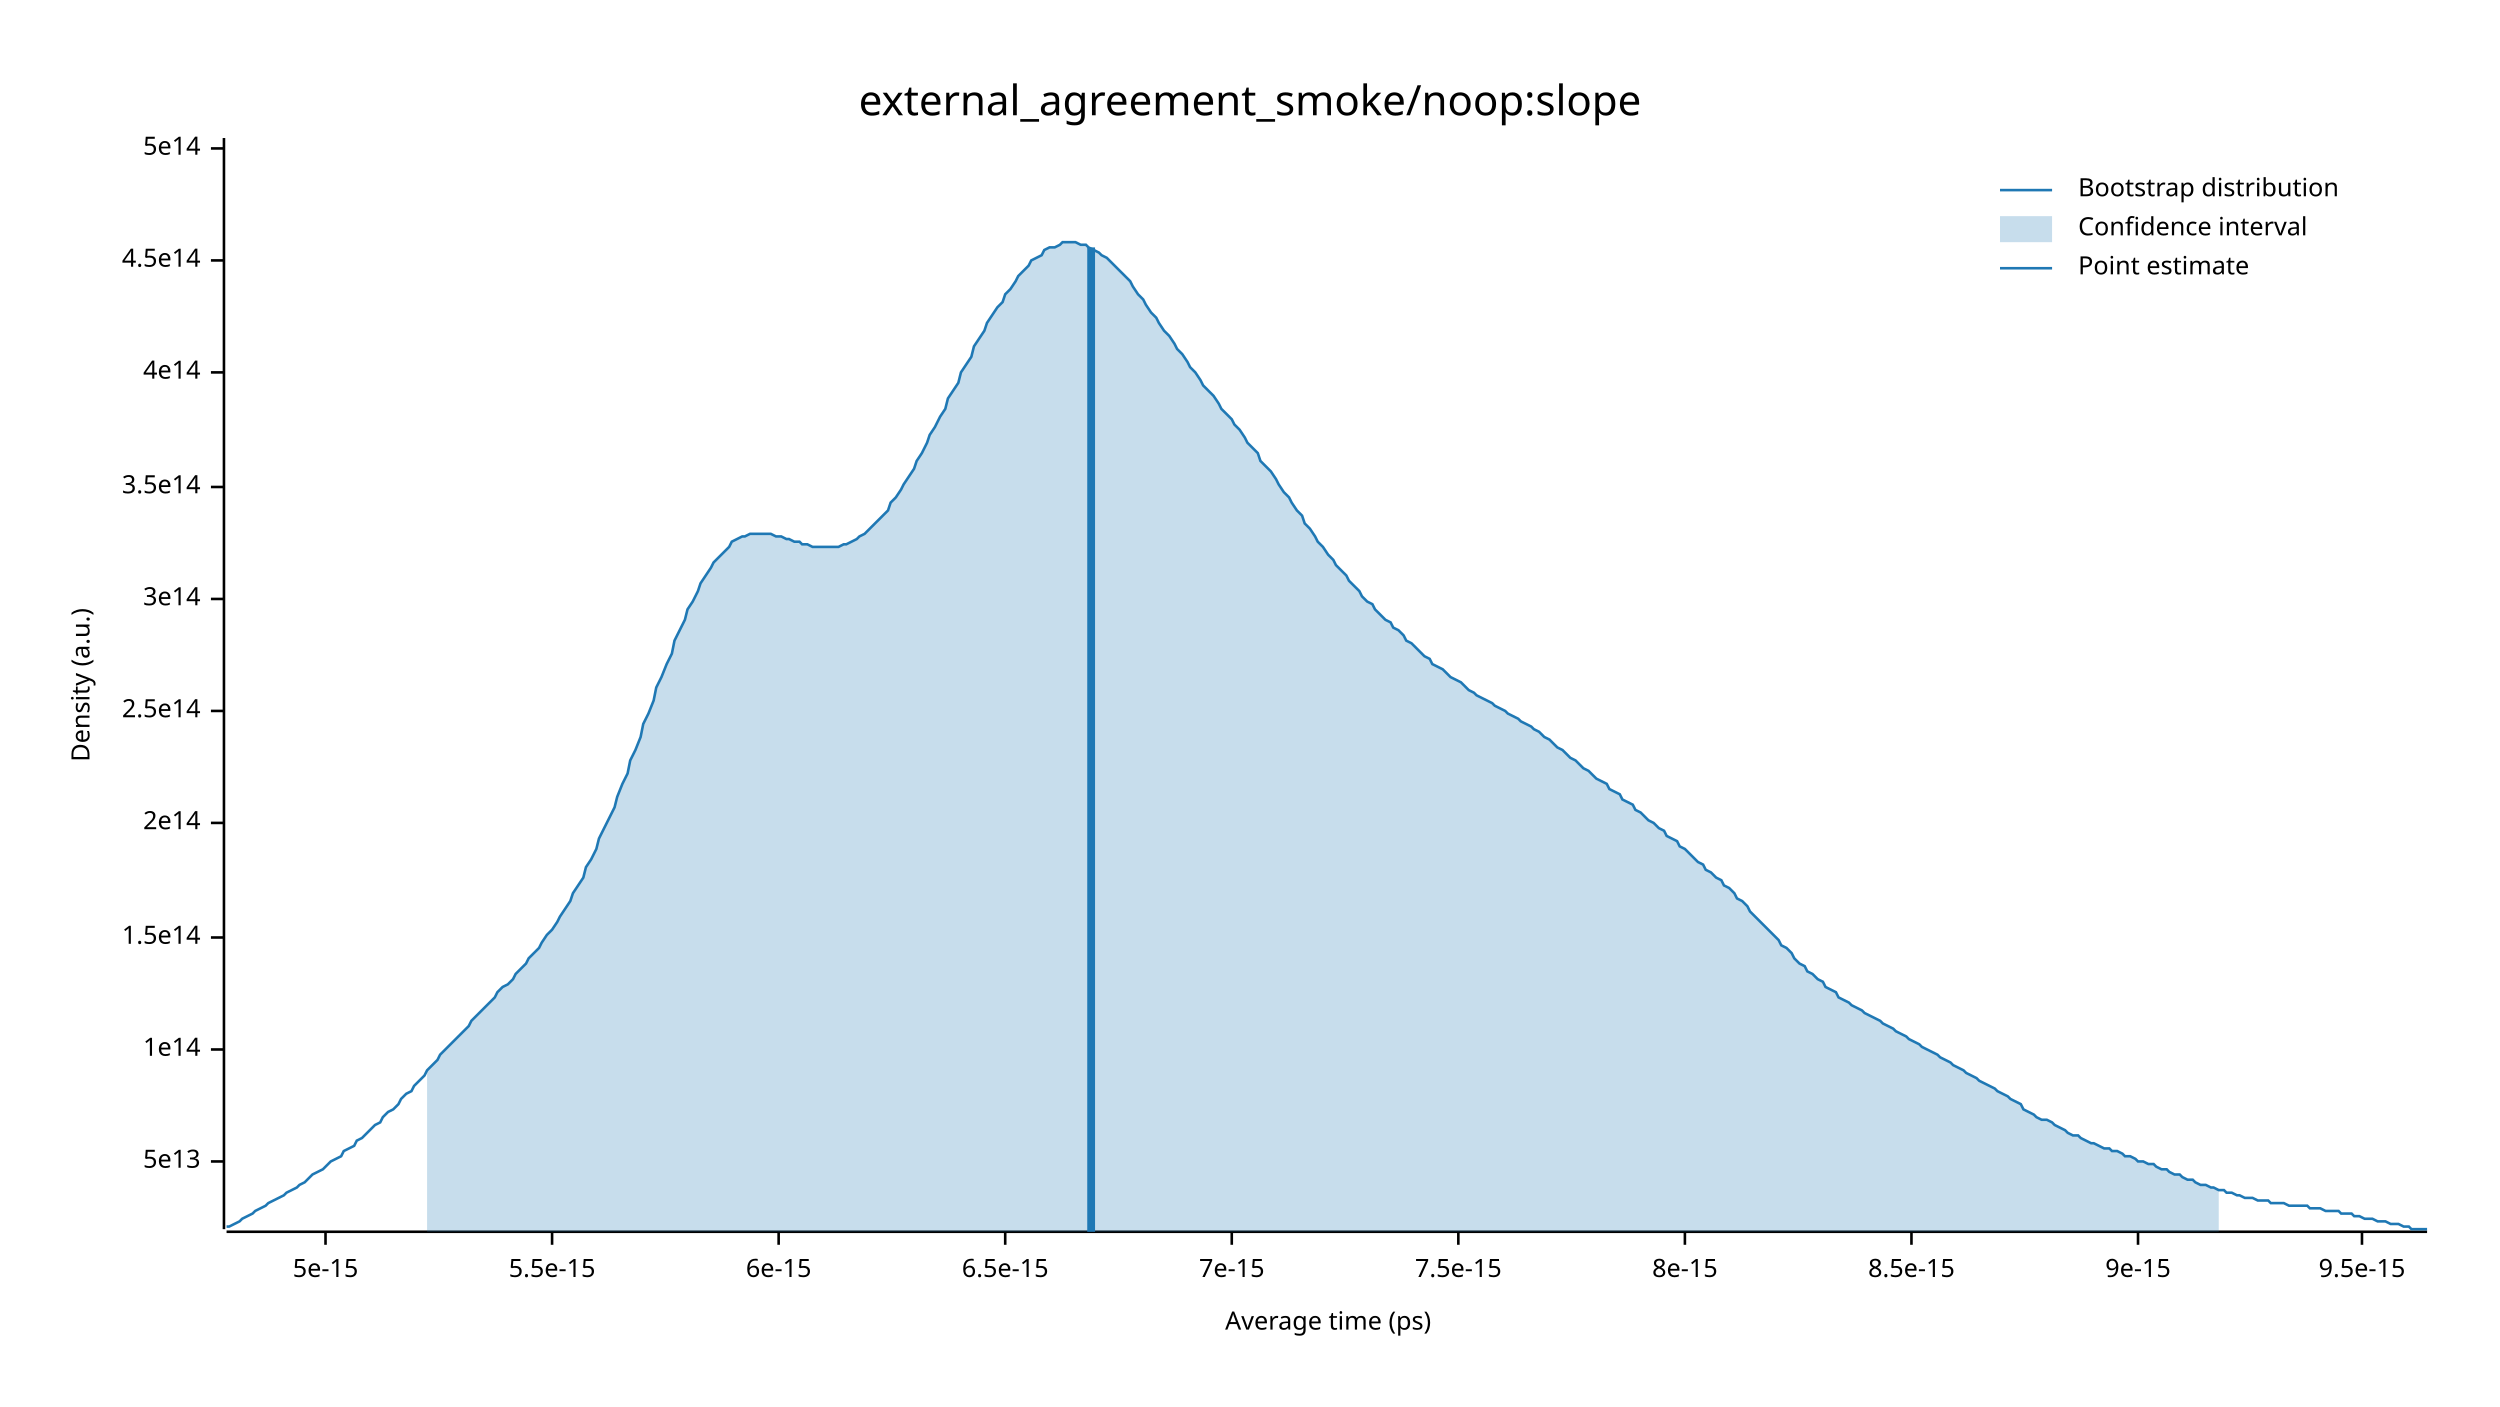
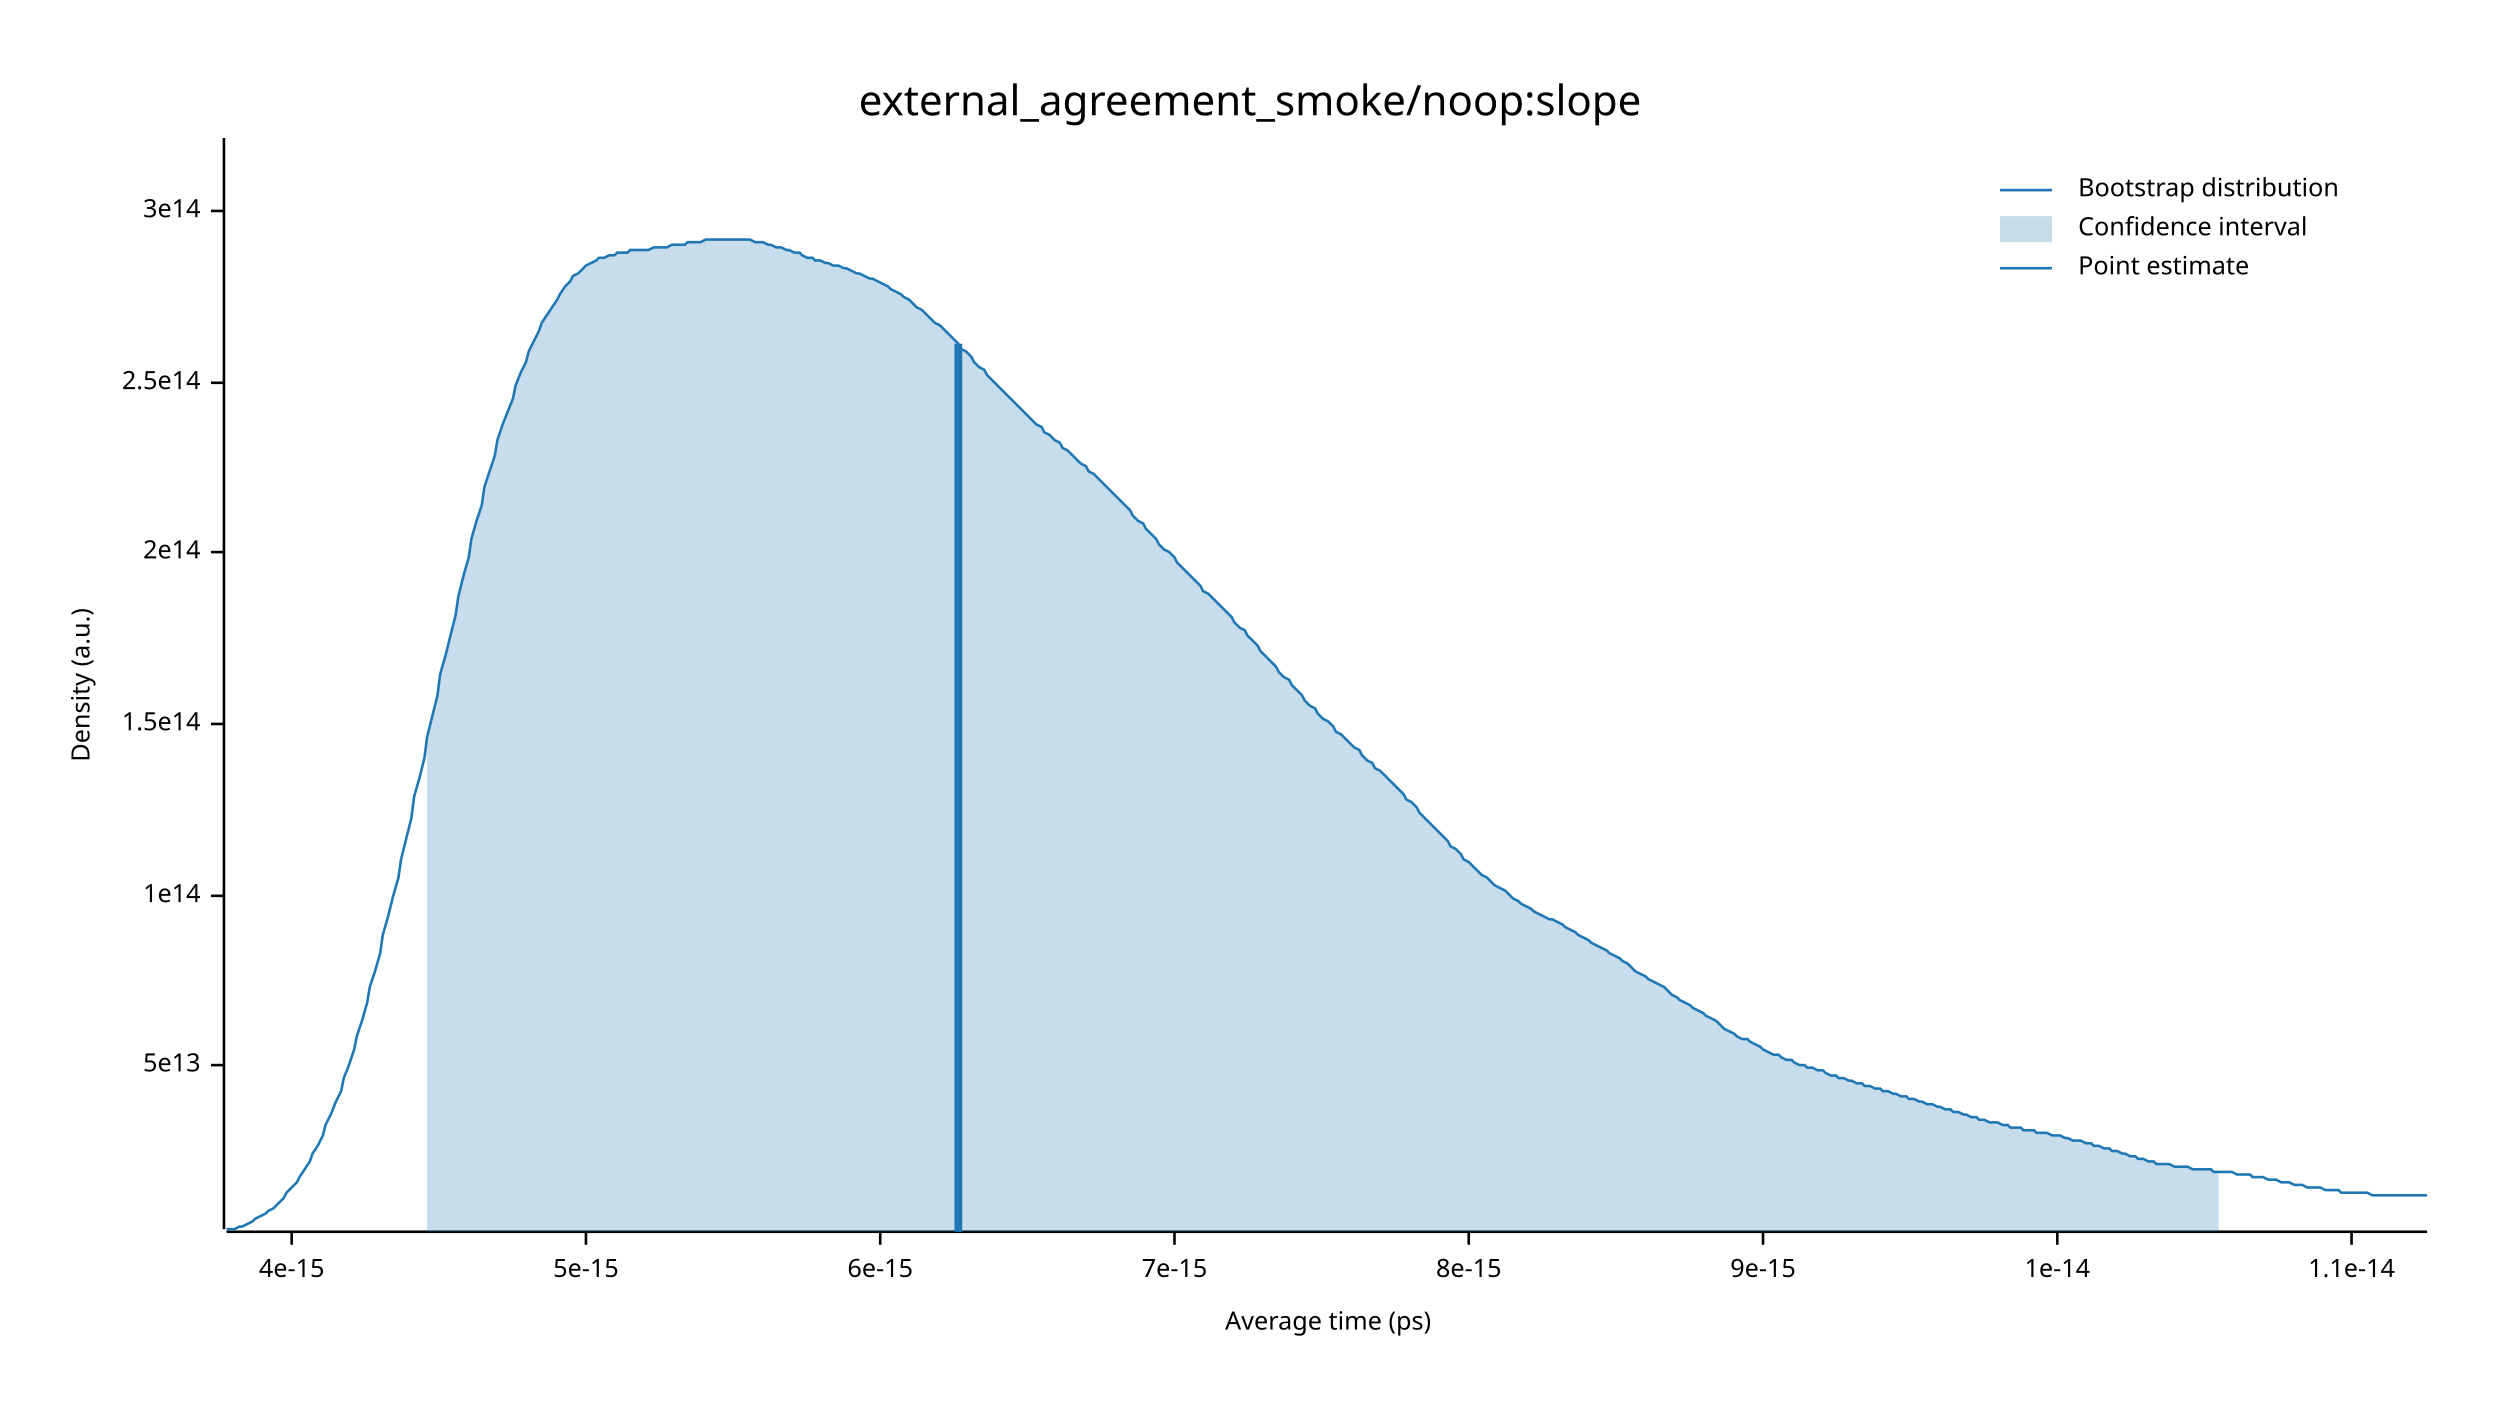
<svg xmlns="http://www.w3.org/2000/svg" width="960" height="540" viewBox="0 0 960 540">
  <text x="480" y="32" dy="0.76em" text-anchor="middle" font-family="sans-serif" font-size="16.129" opacity="1" fill="#000000">
external_agreement_smoke/noop:slope
</text>
  <text x="27" y="263" dy="0.76em" text-anchor="middle" font-family="sans-serif" font-size="9.677" opacity="1" fill="#000000" transform="rotate(270, 27, 263)">
Density (a.u.)
</text>
  <text x="510" y="513" dy="-0.5ex" text-anchor="middle" font-family="sans-serif" font-size="9.677" opacity="1" fill="#000000">
Average time (ps)
</text>
  <polyline fill="none" opacity="1" stroke="#000000" stroke-width="1" points="86,53 86,472 " />
-   <text x="77" y="446" dy="0.5ex" text-anchor="end" font-family="sans-serif" font-size="9.677" opacity="1" fill="#000000">
+   <text x="77" y="409" dy="0.5ex" text-anchor="end" font-family="sans-serif" font-size="9.677" opacity="1" fill="#000000">
5e13
</text>
-   <polyline fill="none" opacity="1" stroke="#000000" stroke-width="1" points="81,446 86,446 " />
-   <text x="77" y="403" dy="0.5ex" text-anchor="end" font-family="sans-serif" font-size="9.677" opacity="1" fill="#000000">
+   <polyline fill="none" opacity="1" stroke="#000000" stroke-width="1" points="81,409 86,409 " />
+   <text x="77" y="344" dy="0.5ex" text-anchor="end" font-family="sans-serif" font-size="9.677" opacity="1" fill="#000000">
1e14
</text>
-   <polyline fill="none" opacity="1" stroke="#000000" stroke-width="1" points="81,403 86,403 " />
-   <text x="77" y="360" dy="0.5ex" text-anchor="end" font-family="sans-serif" font-size="9.677" opacity="1" fill="#000000">
+   <polyline fill="none" opacity="1" stroke="#000000" stroke-width="1" points="81,344 86,344 " />
+   <text x="77" y="278" dy="0.5ex" text-anchor="end" font-family="sans-serif" font-size="9.677" opacity="1" fill="#000000">
1.5e14
</text>
-   <polyline fill="none" opacity="1" stroke="#000000" stroke-width="1" points="81,360 86,360 " />
-   <text x="77" y="316" dy="0.5ex" text-anchor="end" font-family="sans-serif" font-size="9.677" opacity="1" fill="#000000">
+   <polyline fill="none" opacity="1" stroke="#000000" stroke-width="1" points="81,278 86,278 " />
+   <text x="77" y="212" dy="0.5ex" text-anchor="end" font-family="sans-serif" font-size="9.677" opacity="1" fill="#000000">
2e14
</text>
-   <polyline fill="none" opacity="1" stroke="#000000" stroke-width="1" points="81,316 86,316 " />
-   <text x="77" y="273" dy="0.5ex" text-anchor="end" font-family="sans-serif" font-size="9.677" opacity="1" fill="#000000">
+   <polyline fill="none" opacity="1" stroke="#000000" stroke-width="1" points="81,212 86,212 " />
+   <text x="77" y="147" dy="0.5ex" text-anchor="end" font-family="sans-serif" font-size="9.677" opacity="1" fill="#000000">
2.5e14
</text>
-   <polyline fill="none" opacity="1" stroke="#000000" stroke-width="1" points="81,273 86,273 " />
-   <text x="77" y="230" dy="0.5ex" text-anchor="end" font-family="sans-serif" font-size="9.677" opacity="1" fill="#000000">
+   <polyline fill="none" opacity="1" stroke="#000000" stroke-width="1" points="81,147 86,147 " />
+   <text x="77" y="81" dy="0.5ex" text-anchor="end" font-family="sans-serif" font-size="9.677" opacity="1" fill="#000000">
3e14
</text>
-   <polyline fill="none" opacity="1" stroke="#000000" stroke-width="1" points="81,230 86,230 " />
-   <text x="77" y="187" dy="0.5ex" text-anchor="end" font-family="sans-serif" font-size="9.677" opacity="1" fill="#000000">
- 3.5e14
+   <polyline fill="none" opacity="1" stroke="#000000" stroke-width="1" points="81,81 86,81 " />
+   <polyline fill="none" opacity="1" stroke="#000000" stroke-width="1" points="87,473 932,473 " />
+   <text x="112" y="483" dy="0.76em" text-anchor="middle" font-family="sans-serif" font-size="9.677" opacity="1" fill="#000000">
+ 4e-15
</text>
-   <polyline fill="none" opacity="1" stroke="#000000" stroke-width="1" points="81,187 86,187 " />
-   <text x="77" y="143" dy="0.5ex" text-anchor="end" font-family="sans-serif" font-size="9.677" opacity="1" fill="#000000">
- 4e14
- </text>
-   <polyline fill="none" opacity="1" stroke="#000000" stroke-width="1" points="81,143 86,143 " />
-   <text x="77" y="100" dy="0.5ex" text-anchor="end" font-family="sans-serif" font-size="9.677" opacity="1" fill="#000000">
- 4.5e14
- </text>
-   <polyline fill="none" opacity="1" stroke="#000000" stroke-width="1" points="81,100 86,100 " />
-   <text x="77" y="57" dy="0.5ex" text-anchor="end" font-family="sans-serif" font-size="9.677" opacity="1" fill="#000000">
- 5e14
- </text>
-   <polyline fill="none" opacity="1" stroke="#000000" stroke-width="1" points="81,57 86,57 " />
-   <polyline fill="none" opacity="1" stroke="#000000" stroke-width="1" points="87,473 932,473 " />
-   <text x="125" y="483" dy="0.76em" text-anchor="middle" font-family="sans-serif" font-size="9.677" opacity="1" fill="#000000">
+   <polyline fill="none" opacity="1" stroke="#000000" stroke-width="1" points="112,473 112,478 " />
+   <text x="225" y="483" dy="0.76em" text-anchor="middle" font-family="sans-serif" font-size="9.677" opacity="1" fill="#000000">
5e-15
</text>
-   <polyline fill="none" opacity="1" stroke="#000000" stroke-width="1" points="125,473 125,478 " />
-   <text x="212" y="483" dy="0.76em" text-anchor="middle" font-family="sans-serif" font-size="9.677" opacity="1" fill="#000000">
- 5.5e-15
- </text>
-   <polyline fill="none" opacity="1" stroke="#000000" stroke-width="1" points="212,473 212,478 " />
-   <text x="299" y="483" dy="0.76em" text-anchor="middle" font-family="sans-serif" font-size="9.677" opacity="1" fill="#000000">
+   <polyline fill="none" opacity="1" stroke="#000000" stroke-width="1" points="225,473 225,478 " />
+   <text x="338" y="483" dy="0.76em" text-anchor="middle" font-family="sans-serif" font-size="9.677" opacity="1" fill="#000000">
6e-15
</text>
-   <polyline fill="none" opacity="1" stroke="#000000" stroke-width="1" points="299,473 299,478 " />
-   <text x="386" y="483" dy="0.76em" text-anchor="middle" font-family="sans-serif" font-size="9.677" opacity="1" fill="#000000">
- 6.5e-15
- </text>
-   <polyline fill="none" opacity="1" stroke="#000000" stroke-width="1" points="386,473 386,478 " />
-   <text x="473" y="483" dy="0.76em" text-anchor="middle" font-family="sans-serif" font-size="9.677" opacity="1" fill="#000000">
+   <polyline fill="none" opacity="1" stroke="#000000" stroke-width="1" points="338,473 338,478 " />
+   <text x="451" y="483" dy="0.76em" text-anchor="middle" font-family="sans-serif" font-size="9.677" opacity="1" fill="#000000">
7e-15
</text>
-   <polyline fill="none" opacity="1" stroke="#000000" stroke-width="1" points="473,473 473,478 " />
-   <text x="560" y="483" dy="0.76em" text-anchor="middle" font-family="sans-serif" font-size="9.677" opacity="1" fill="#000000">
- 7.5e-15
- </text>
-   <polyline fill="none" opacity="1" stroke="#000000" stroke-width="1" points="560,473 560,478 " />
-   <text x="647" y="483" dy="0.76em" text-anchor="middle" font-family="sans-serif" font-size="9.677" opacity="1" fill="#000000">
+   <polyline fill="none" opacity="1" stroke="#000000" stroke-width="1" points="451,473 451,478 " />
+   <text x="564" y="483" dy="0.76em" text-anchor="middle" font-family="sans-serif" font-size="9.677" opacity="1" fill="#000000">
8e-15
</text>
-   <polyline fill="none" opacity="1" stroke="#000000" stroke-width="1" points="647,473 647,478 " />
-   <text x="734" y="483" dy="0.76em" text-anchor="middle" font-family="sans-serif" font-size="9.677" opacity="1" fill="#000000">
- 8.5e-15
- </text>
-   <polyline fill="none" opacity="1" stroke="#000000" stroke-width="1" points="734,473 734,478 " />
-   <text x="821" y="483" dy="0.76em" text-anchor="middle" font-family="sans-serif" font-size="9.677" opacity="1" fill="#000000">
+   <polyline fill="none" opacity="1" stroke="#000000" stroke-width="1" points="564,473 564,478 " />
+   <text x="677" y="483" dy="0.76em" text-anchor="middle" font-family="sans-serif" font-size="9.677" opacity="1" fill="#000000">
9e-15
</text>
-   <polyline fill="none" opacity="1" stroke="#000000" stroke-width="1" points="821,473 821,478 " />
-   <text x="907" y="483" dy="0.76em" text-anchor="middle" font-family="sans-serif" font-size="9.677" opacity="1" fill="#000000">
- 9.5e-15
+   <polyline fill="none" opacity="1" stroke="#000000" stroke-width="1" points="677,473 677,478 " />
+   <text x="790" y="483" dy="0.76em" text-anchor="middle" font-family="sans-serif" font-size="9.677" opacity="1" fill="#000000">
+ 1e-14
</text>
-   <polyline fill="none" opacity="1" stroke="#000000" stroke-width="1" points="907,473 907,478 " />
-   <polyline fill="none" opacity="1" stroke="#1F78B4" stroke-width="1" points="87,471 88,471 90,470 92,469 93,468 95,467 97,466 98,465 100,464 102,463 103,462 105,461 107,460 109,459 110,458 112,457 114,456 115,455 117,454 119,452 120,451 122,450 124,449 125,448 127,446 129,445 131,444 132,442 134,441 136,440 137,438 139,437 141,435 142,434 144,432 146,431 147,429 149,427 151,426 153,424 154,422 156,420 158,419 159,417 161,415 163,413 164,411 166,409 168,407 169,405 171,403 173,401 175,399 176,398 178,396 180,394 181,392 183,390 185,388 186,387 188,385 190,383 191,381 193,379 195,378 197,376 198,374 200,372 202,370 203,368 205,366 207,364 208,362 210,359 212,357 214,354 215,352 217,349 219,346 220,343 222,340 224,337 225,333 227,330 229,326 230,322 232,318 234,314 236,310 237,306 239,301 241,297 242,292 244,288 246,283 247,278 249,274 251,269 252,264 254,260 256,255 258,251 259,246 261,242 263,238 264,234 266,231 268,227 269,224 271,221 273,218 274,216 276,214 278,212 280,210 281,208 283,207 285,206 286,206 288,205 290,205 291,205 293,205 295,205 296,205 298,206 300,206 302,207 303,207 305,208 307,208 308,209 310,209 312,210 313,210 315,210 317,210 318,210 320,210 322,210 324,209 325,209 327,208 329,207 330,206 332,205 334,203 335,202 337,200 339,198 341,196 342,193 344,191 346,188 347,186 349,183 351,180 352,177 354,174 356,170 357,167 359,164 361,160 363,157 364,153 366,150 368,147 369,143 371,140 373,137 374,133 376,130 378,127 379,124 381,121 383,118 385,116 386,113 388,111 390,108 391,106 393,104 395,102 396,100 398,99 400,98 401,96 403,95 405,95 407,94 408,93 410,93 412,93 413,93 415,94 417,94 418,95 420,96 422,97 423,98 425,99 427,101 429,103 430,104 432,106 434,108 435,110 437,113 439,115 440,117 442,120 444,122 445,124 447,127 449,129 451,132 452,134 454,136 456,139 457,141 459,143 461,146 462,148 464,150 466,152 468,155 469,157 471,159 473,161 474,163 476,165 478,168 479,170 481,172 483,174 484,177 486,179 488,181 490,184 491,186 493,189 495,191 496,193 498,196 500,198 501,201 503,203 505,206 506,208 508,210 510,213 512,215 513,217 515,219 517,221 518,223 520,225 522,227 523,229 525,231 527,232 528,234 530,236 532,238 534,239 535,241 537,242 539,244 540,246 542,247 544,249 545,250 547,252 549,253 550,255 552,256 554,257 556,259 557,260 559,261 561,262 562,263 564,265 566,266 567,267 569,268 571,269 573,270 574,271 576,272 578,273 579,274 581,275 583,276 584,277 586,278 588,279 589,280 591,281 593,283 595,284 596,285 598,287 600,288 601,289 603,291 605,292 606,293 608,295 610,296 611,297 613,299 615,300 617,301 618,303 620,304 622,305 623,307 625,308 627,309 628,311 630,312 632,314 633,315 635,316 637,318 639,319 640,321 642,322 644,323 645,325 647,326 649,328 650,329 652,331 654,332 655,334 657,335 659,337 661,338 662,340 664,341 666,343 667,345 669,346 671,348 672,350 674,352 676,354 677,355 679,357 681,359 683,361 684,363 686,364 688,366 689,368 691,370 693,371 694,373 696,374 698,376 700,377 701,379 703,380 705,381 706,383 708,384 710,385 711,386 713,387 715,388 716,389 718,390 720,391 722,392 723,393 725,394 727,395 728,396 730,397 732,398 733,399 735,400 737,401 738,402 740,403 742,404 744,405 745,406 747,407 749,408 750,409 752,410 754,411 755,412 757,413 759,414 760,415 762,416 764,417 766,418 767,419 769,420 771,421 772,422 774,423 776,424 777,426 779,427 781,428 782,429 784,430 786,430 788,431 789,432 791,433 793,434 794,435 796,436 798,436 799,437 801,438 803,439 804,439 806,440 808,441 810,441 811,442 813,442 815,443 816,444 818,444 820,445 821,446 823,446 825,447 827,447 828,448 830,449 832,449 833,450 835,451 837,451 838,452 840,453 842,453 843,454 845,455 847,455 849,456 850,456 852,457 854,457 855,458 857,458 859,459 860,459 862,460 864,460 865,460 867,461 869,461 871,461 872,462 874,462 876,462 877,462 879,463 881,463 882,463 884,463 886,463 887,464 889,464 891,464 893,465 894,465 896,465 898,465 899,466 901,466 903,466 904,467 906,467 908,468 909,468 911,468 913,469 915,469 916,469 918,470 920,470 921,470 923,471 925,471 926,472 928,472 930,472 932,472 " />
-   <polygon opacity="0.25" fill="#1F78B4" points="164,411 166,409 168,407 169,405 171,403 173,401 175,399 176,398 178,396 180,394 181,392 183,390 185,388 186,387 188,385 190,383 191,381 193,379 195,378 197,376 198,374 200,372 202,370 203,368 205,366 207,364 208,362 210,359 212,357 214,354 215,352 217,349 219,346 220,343 222,340 224,337 225,333 227,330 229,326 230,322 232,318 234,314 236,310 237,306 239,301 241,297 242,292 244,288 246,283 247,278 249,274 251,269 252,264 254,260 256,255 258,251 259,246 261,242 263,238 264,234 266,231 268,227 269,224 271,221 273,218 274,216 276,214 278,212 280,210 281,208 283,207 285,206 286,206 288,205 290,205 291,205 293,205 295,205 296,205 298,206 300,206 302,207 303,207 305,208 307,208 308,209 310,209 312,210 313,210 315,210 317,210 318,210 320,210 322,210 324,209 325,209 327,208 329,207 330,206 332,205 334,203 335,202 337,200 339,198 341,196 342,193 344,191 346,188 347,186 349,183 351,180 352,177 354,174 356,170 357,167 359,164 361,160 363,157 364,153 366,150 368,147 369,143 371,140 373,137 374,133 376,130 378,127 379,124 381,121 383,118 385,116 386,113 388,111 390,108 391,106 393,104 395,102 396,100 398,99 400,98 401,96 403,95 405,95 407,94 408,93 410,93 412,93 413,93 415,94 417,94 418,95 420,96 422,97 423,98 425,99 427,101 429,103 430,104 432,106 434,108 435,110 437,113 439,115 440,117 442,120 444,122 445,124 447,127 449,129 451,132 452,134 454,136 456,139 457,141 459,143 461,146 462,148 464,150 466,152 468,155 469,157 471,159 473,161 474,163 476,165 478,168 479,170 481,172 483,174 484,177 486,179 488,181 490,184 491,186 493,189 495,191 496,193 498,196 500,198 501,201 503,203 505,206 506,208 508,210 510,213 512,215 513,217 515,219 517,221 518,223 520,225 522,227 523,229 525,231 527,232 528,234 530,236 532,238 534,239 535,241 537,242 539,244 540,246 542,247 544,249 545,250 547,252 549,253 550,255 552,256 554,257 556,259 557,260 559,261 561,262 562,263 564,265 566,266 567,267 569,268 571,269 573,270 574,271 576,272 578,273 579,274 581,275 583,276 584,277 586,278 588,279 589,280 591,281 593,283 595,284 596,285 598,287 600,288 601,289 603,291 605,292 606,293 608,295 610,296 611,297 613,299 615,300 617,301 618,303 620,304 622,305 623,307 625,308 627,309 628,311 630,312 632,314 633,315 635,316 637,318 639,319 640,321 642,322 644,323 645,325 647,326 649,328 650,329 652,331 654,332 655,334 657,335 659,337 661,338 662,340 664,341 666,343 667,345 669,346 671,348 672,350 674,352 676,354 677,355 679,357 681,359 683,361 684,363 686,364 688,366 689,368 691,370 693,371 694,373 696,374 698,376 700,377 701,379 703,380 705,381 706,383 708,384 710,385 711,386 713,387 715,388 716,389 718,390 720,391 722,392 723,393 725,394 727,395 728,396 730,397 732,398 733,399 735,400 737,401 738,402 740,403 742,404 744,405 745,406 747,407 749,408 750,409 752,410 754,411 755,412 757,413 759,414 760,415 762,416 764,417 766,418 767,419 769,420 771,421 772,422 774,423 776,424 777,426 779,427 781,428 782,429 784,430 786,430 788,431 789,432 791,433 793,434 794,435 796,436 798,436 799,437 801,438 803,439 804,439 806,440 808,441 810,441 811,442 813,442 815,443 816,444 818,444 820,445 821,446 823,446 825,447 827,447 828,448 830,449 832,449 833,450 835,451 837,451 838,452 840,453 842,453 843,454 845,455 847,455 849,456 850,456 852,457 852,473 164,473 " />
-   <polyline fill="none" opacity="1" stroke="#1F78B4" stroke-width="3" points="419,473 419,95 " />
+   <polyline fill="none" opacity="1" stroke="#000000" stroke-width="1" points="790,473 790,478 " />
+   <text x="903" y="483" dy="0.76em" text-anchor="middle" font-family="sans-serif" font-size="9.677" opacity="1" fill="#000000">
+ 1.1e-14
+ </text>
+   <polyline fill="none" opacity="1" stroke="#000000" stroke-width="1" points="903,473 903,478 " />
+   <polyline fill="none" opacity="1" stroke="#1F78B4" stroke-width="1" points="87,472 88,472 90,472 92,471 93,471 95,470 97,469 98,468 100,467 102,466 103,465 105,464 107,462 109,460 110,458 112,456 114,454 115,452 117,449 119,446 120,443 122,440 124,436 125,432 127,428 129,423 131,419 132,414 134,409 136,403 137,398 139,392 141,385 142,379 144,373 146,366 147,359 149,352 151,344 153,337 154,330 156,322 158,314 159,306 161,299 163,291 164,283 166,275 168,267 169,259 171,252 173,244 175,236 176,229 178,221 180,214 181,207 183,200 185,194 186,187 188,181 190,175 191,169 193,163 195,158 197,153 198,148 200,143 202,139 203,135 205,131 207,127 208,124 210,121 212,118 214,115 215,113 217,110 219,108 220,106 222,105 224,103 225,102 227,101 229,100 230,99 232,99 234,98 236,98 237,97 239,97 241,97 242,96 244,96 246,96 247,96 249,96 251,95 252,95 254,95 256,95 258,94 259,94 261,94 263,94 264,93 266,93 268,93 269,93 271,92 273,92 274,92 276,92 278,92 280,92 281,92 283,92 285,92 286,92 288,92 290,93 291,93 293,93 295,94 296,94 298,95 300,95 302,96 303,96 305,97 307,97 308,98 310,99 312,99 313,100 315,100 317,101 318,101 320,102 322,102 324,103 325,103 327,104 329,105 330,105 332,106 334,107 335,107 337,108 339,109 341,110 342,111 344,112 346,113 347,114 349,115 351,117 352,118 354,119 356,121 357,122 359,124 361,125 363,127 364,128 366,130 368,132 369,134 371,135 373,137 374,139 376,141 378,142 379,144 381,146 383,148 385,150 386,151 388,153 390,155 391,156 393,158 395,160 396,161 398,163 400,164 401,166 403,167 405,169 407,170 408,172 410,173 412,175 413,176 415,178 417,179 418,181 420,182 422,184 423,185 425,187 427,189 429,191 430,192 432,194 434,196 435,198 437,200 439,201 440,203 442,205 444,207 445,209 447,211 449,212 451,214 452,216 454,218 456,220 457,221 459,223 461,225 462,227 464,228 466,230 468,232 469,233 471,235 473,237 474,239 476,241 478,242 479,244 481,246 483,248 484,250 486,252 488,254 490,256 491,258 493,260 495,261 496,263 498,265 500,267 501,269 503,271 505,272 506,274 508,276 510,277 512,279 513,281 515,282 517,284 518,285 520,287 522,288 523,290 525,292 527,293 528,295 530,296 532,298 534,300 535,301 537,303 539,305 540,307 542,308 544,310 545,312 547,314 549,316 550,317 552,319 554,321 556,323 557,325 559,326 561,328 562,330 564,331 566,333 567,334 569,336 571,337 573,339 574,340 576,341 578,342 579,343 581,345 583,346 584,347 586,348 588,349 589,350 591,351 593,352 595,353 596,353 598,354 600,355 601,356 603,357 605,358 606,359 608,360 610,361 611,362 613,363 615,364 617,365 618,366 620,367 622,368 623,369 625,370 627,372 628,373 630,374 632,375 633,376 635,377 637,378 639,379 640,380 642,382 644,383 645,384 647,385 649,386 650,387 652,388 654,389 655,390 657,391 659,392 661,394 662,395 664,396 666,397 667,398 669,399 671,399 672,400 674,401 676,402 677,403 679,404 681,405 683,405 684,406 686,407 688,407 689,408 691,409 693,409 694,410 696,410 698,411 700,411 701,412 703,413 705,413 706,414 708,414 710,415 711,415 713,416 715,416 716,417 718,417 720,418 722,418 723,419 725,419 727,420 728,420 730,421 732,421 733,422 735,422 737,423 738,423 740,424 742,424 744,425 745,425 747,426 749,426 750,427 752,427 754,428 755,428 757,429 759,429 760,430 762,430 764,431 766,431 767,431 769,432 771,432 772,433 774,433 776,433 777,434 779,434 781,434 782,435 784,435 786,435 788,436 789,436 791,436 793,437 794,437 796,438 798,438 799,438 801,439 803,439 804,440 806,440 808,441 810,441 811,442 813,442 815,443 816,443 818,444 820,444 821,445 823,445 825,446 827,446 828,447 830,447 832,447 833,447 835,448 837,448 838,448 840,448 842,449 843,449 845,449 847,449 849,449 850,450 852,450 854,450 855,450 857,450 859,451 860,451 862,451 864,451 865,452 867,452 869,452 871,453 872,453 874,453 876,454 877,454 879,454 881,455 882,455 884,455 886,456 887,456 889,456 891,456 893,457 894,457 896,457 898,457 899,458 901,458 903,458 904,458 906,458 908,458 909,458 911,459 913,459 915,459 916,459 918,459 920,459 921,459 923,459 925,459 926,459 928,459 930,459 932,459 " />
+   <polygon opacity="0.25" fill="#1F78B4" points="164,283 166,275 168,267 169,259 171,252 173,244 175,236 176,229 178,221 180,214 181,207 183,200 185,194 186,187 188,181 190,175 191,169 193,163 195,158 197,153 198,148 200,143 202,139 203,135 205,131 207,127 208,124 210,121 212,118 214,115 215,113 217,110 219,108 220,106 222,105 224,103 225,102 227,101 229,100 230,99 232,99 234,98 236,98 237,97 239,97 241,97 242,96 244,96 246,96 247,96 249,96 251,95 252,95 254,95 256,95 258,94 259,94 261,94 263,94 264,93 266,93 268,93 269,93 271,92 273,92 274,92 276,92 278,92 280,92 281,92 283,92 285,92 286,92 288,92 290,93 291,93 293,93 295,94 296,94 298,95 300,95 302,96 303,96 305,97 307,97 308,98 310,99 312,99 313,100 315,100 317,101 318,101 320,102 322,102 324,103 325,103 327,104 329,105 330,105 332,106 334,107 335,107 337,108 339,109 341,110 342,111 344,112 346,113 347,114 349,115 351,117 352,118 354,119 356,121 357,122 359,124 361,125 363,127 364,128 366,130 368,132 369,134 371,135 373,137 374,139 376,141 378,142 379,144 381,146 383,148 385,150 386,151 388,153 390,155 391,156 393,158 395,160 396,161 398,163 400,164 401,166 403,167 405,169 407,170 408,172 410,173 412,175 413,176 415,178 417,179 418,181 420,182 422,184 423,185 425,187 427,189 429,191 430,192 432,194 434,196 435,198 437,200 439,201 440,203 442,205 444,207 445,209 447,211 449,212 451,214 452,216 454,218 456,220 457,221 459,223 461,225 462,227 464,228 466,230 468,232 469,233 471,235 473,237 474,239 476,241 478,242 479,244 481,246 483,248 484,250 486,252 488,254 490,256 491,258 493,260 495,261 496,263 498,265 500,267 501,269 503,271 505,272 506,274 508,276 510,277 512,279 513,281 515,282 517,284 518,285 520,287 522,288 523,290 525,292 527,293 528,295 530,296 532,298 534,300 535,301 537,303 539,305 540,307 542,308 544,310 545,312 547,314 549,316 550,317 552,319 554,321 556,323 557,325 559,326 561,328 562,330 564,331 566,333 567,334 569,336 571,337 573,339 574,340 576,341 578,342 579,343 581,345 583,346 584,347 586,348 588,349 589,350 591,351 593,352 595,353 596,353 598,354 600,355 601,356 603,357 605,358 606,359 608,360 610,361 611,362 613,363 615,364 617,365 618,366 620,367 622,368 623,369 625,370 627,372 628,373 630,374 632,375 633,376 635,377 637,378 639,379 640,380 642,382 644,383 645,384 647,385 649,386 650,387 652,388 654,389 655,390 657,391 659,392 661,394 662,395 664,396 666,397 667,398 669,399 671,399 672,400 674,401 676,402 677,403 679,404 681,405 683,405 684,406 686,407 688,407 689,408 691,409 693,409 694,410 696,410 698,411 700,411 701,412 703,413 705,413 706,414 708,414 710,415 711,415 713,416 715,416 716,417 718,417 720,418 722,418 723,419 725,419 727,420 728,420 730,421 732,421 733,422 735,422 737,423 738,423 740,424 742,424 744,425 745,425 747,426 749,426 750,427 752,427 754,428 755,428 757,429 759,429 760,430 762,430 764,431 766,431 767,431 769,432 771,432 772,433 774,433 776,433 777,434 779,434 781,434 782,435 784,435 786,435 788,436 789,436 791,436 793,437 794,437 796,438 798,438 799,438 801,439 803,439 804,440 806,440 808,441 810,441 811,442 813,442 815,443 816,443 818,444 820,444 821,445 823,445 825,446 827,446 828,447 830,447 832,447 833,447 835,448 837,448 838,448 840,448 842,449 843,449 845,449 847,449 849,449 850,450 852,450 852,473 164,473 " />
+   <polyline fill="none" opacity="1" stroke="#1F78B4" stroke-width="3" points="368,473 368,132 " />
  <text x="798" y="68" dy="0.76em" text-anchor="start" font-family="sans-serif" font-size="9.677" opacity="1" fill="#000000">
Bootstrap distribution
</text>
  <text x="798" y="83" dy="0.76em" text-anchor="start" font-family="sans-serif" font-size="9.677" opacity="1" fill="#000000">
Confidence interval
</text>
  <text x="798" y="98" dy="0.76em" text-anchor="start" font-family="sans-serif" font-size="9.677" opacity="1" fill="#000000">
Point estimate
</text>
  <polyline fill="none" opacity="1" stroke="#1F78B4" stroke-width="1" points="768,73 788,73 " />
  <rect x="768" y="83" width="20" height="10" opacity="0.25" fill="#1F78B4" stroke="none" />
  <polyline fill="none" opacity="1" stroke="#1F78B4" stroke-width="1" points="768,103 788,103 " />
</svg>
